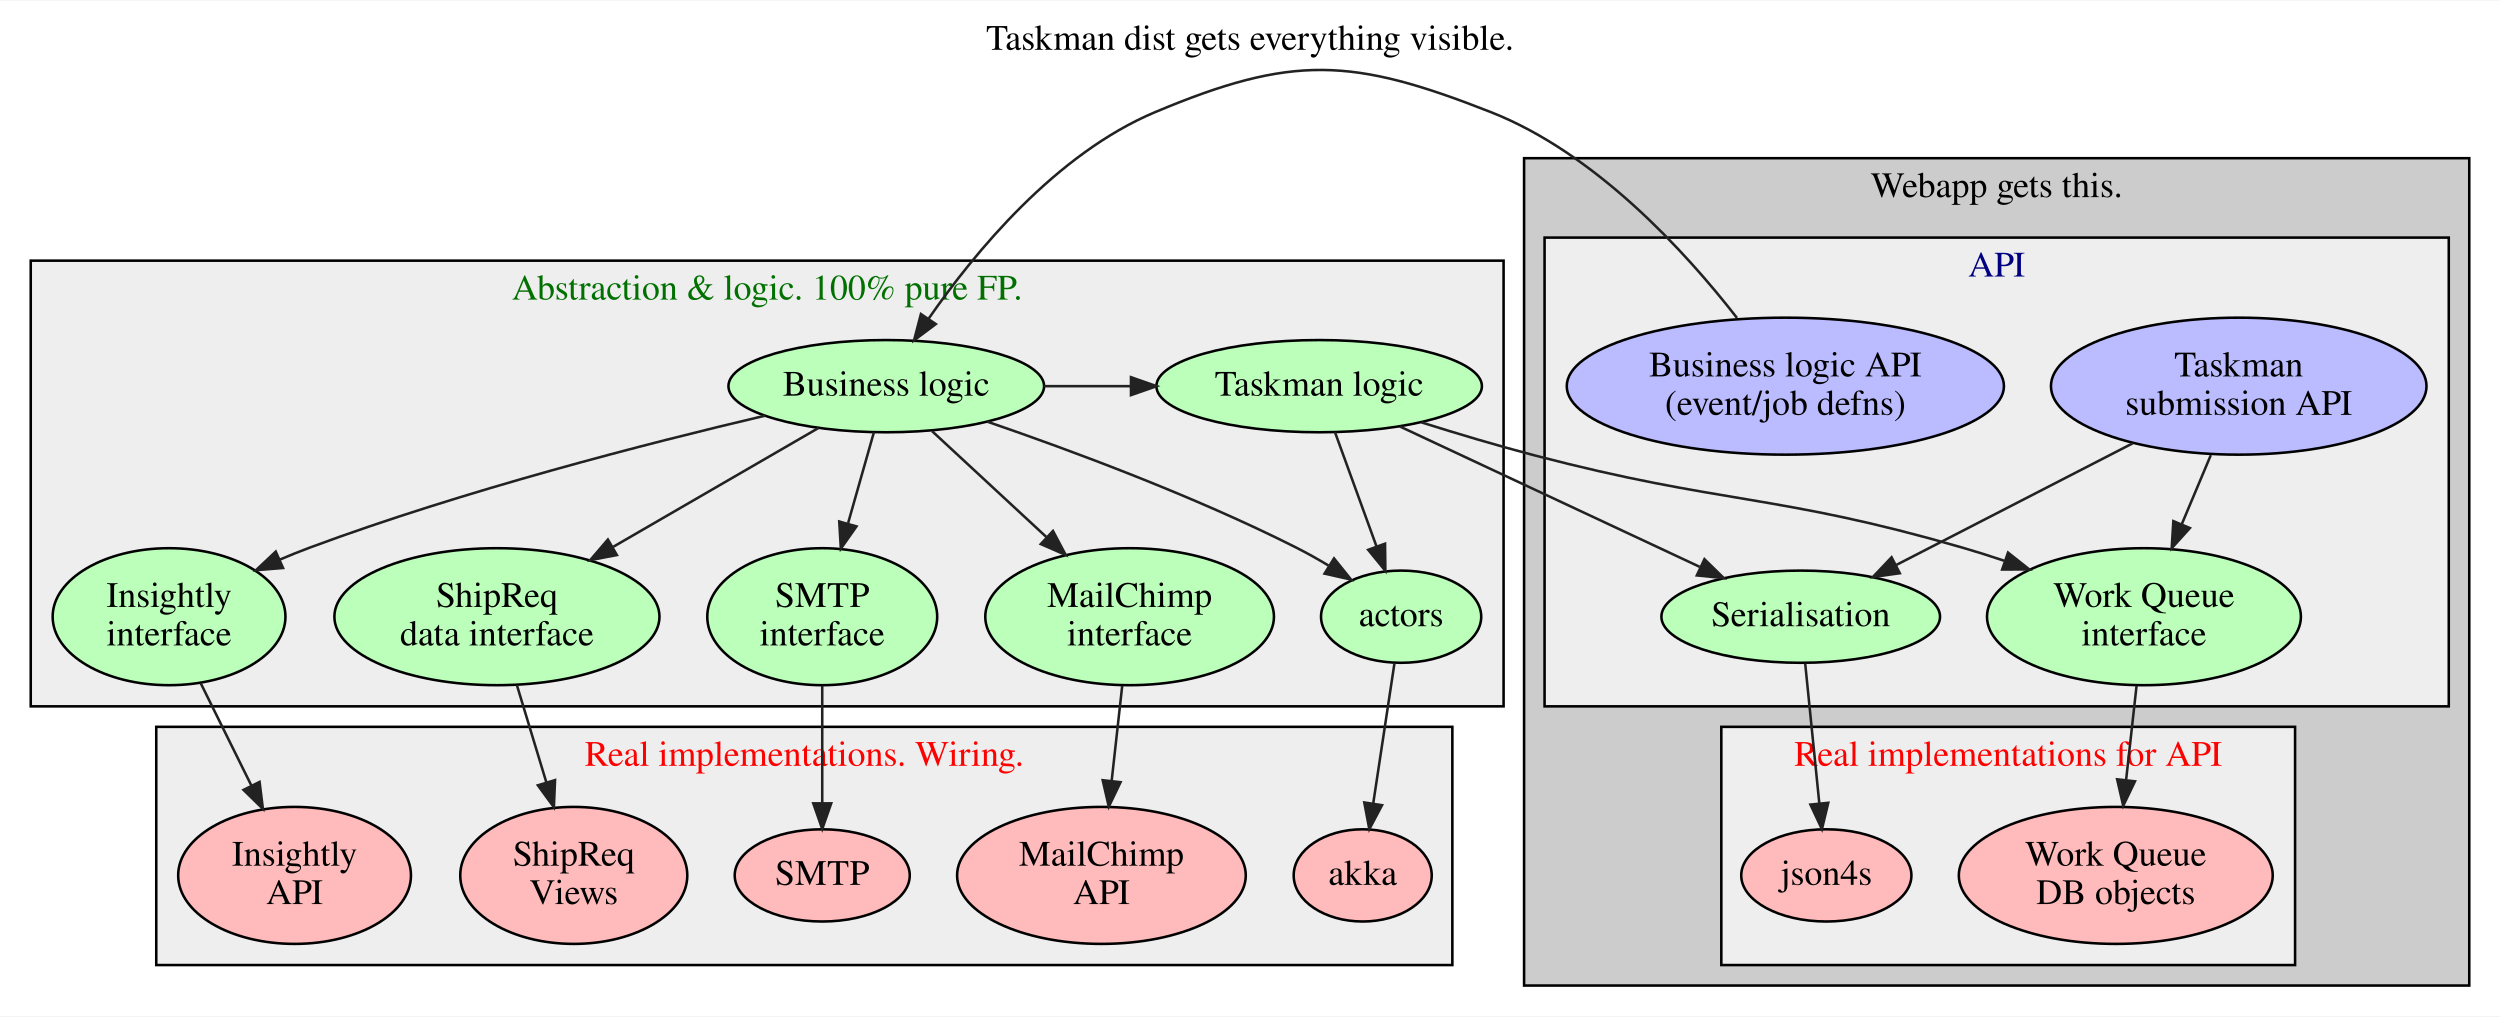
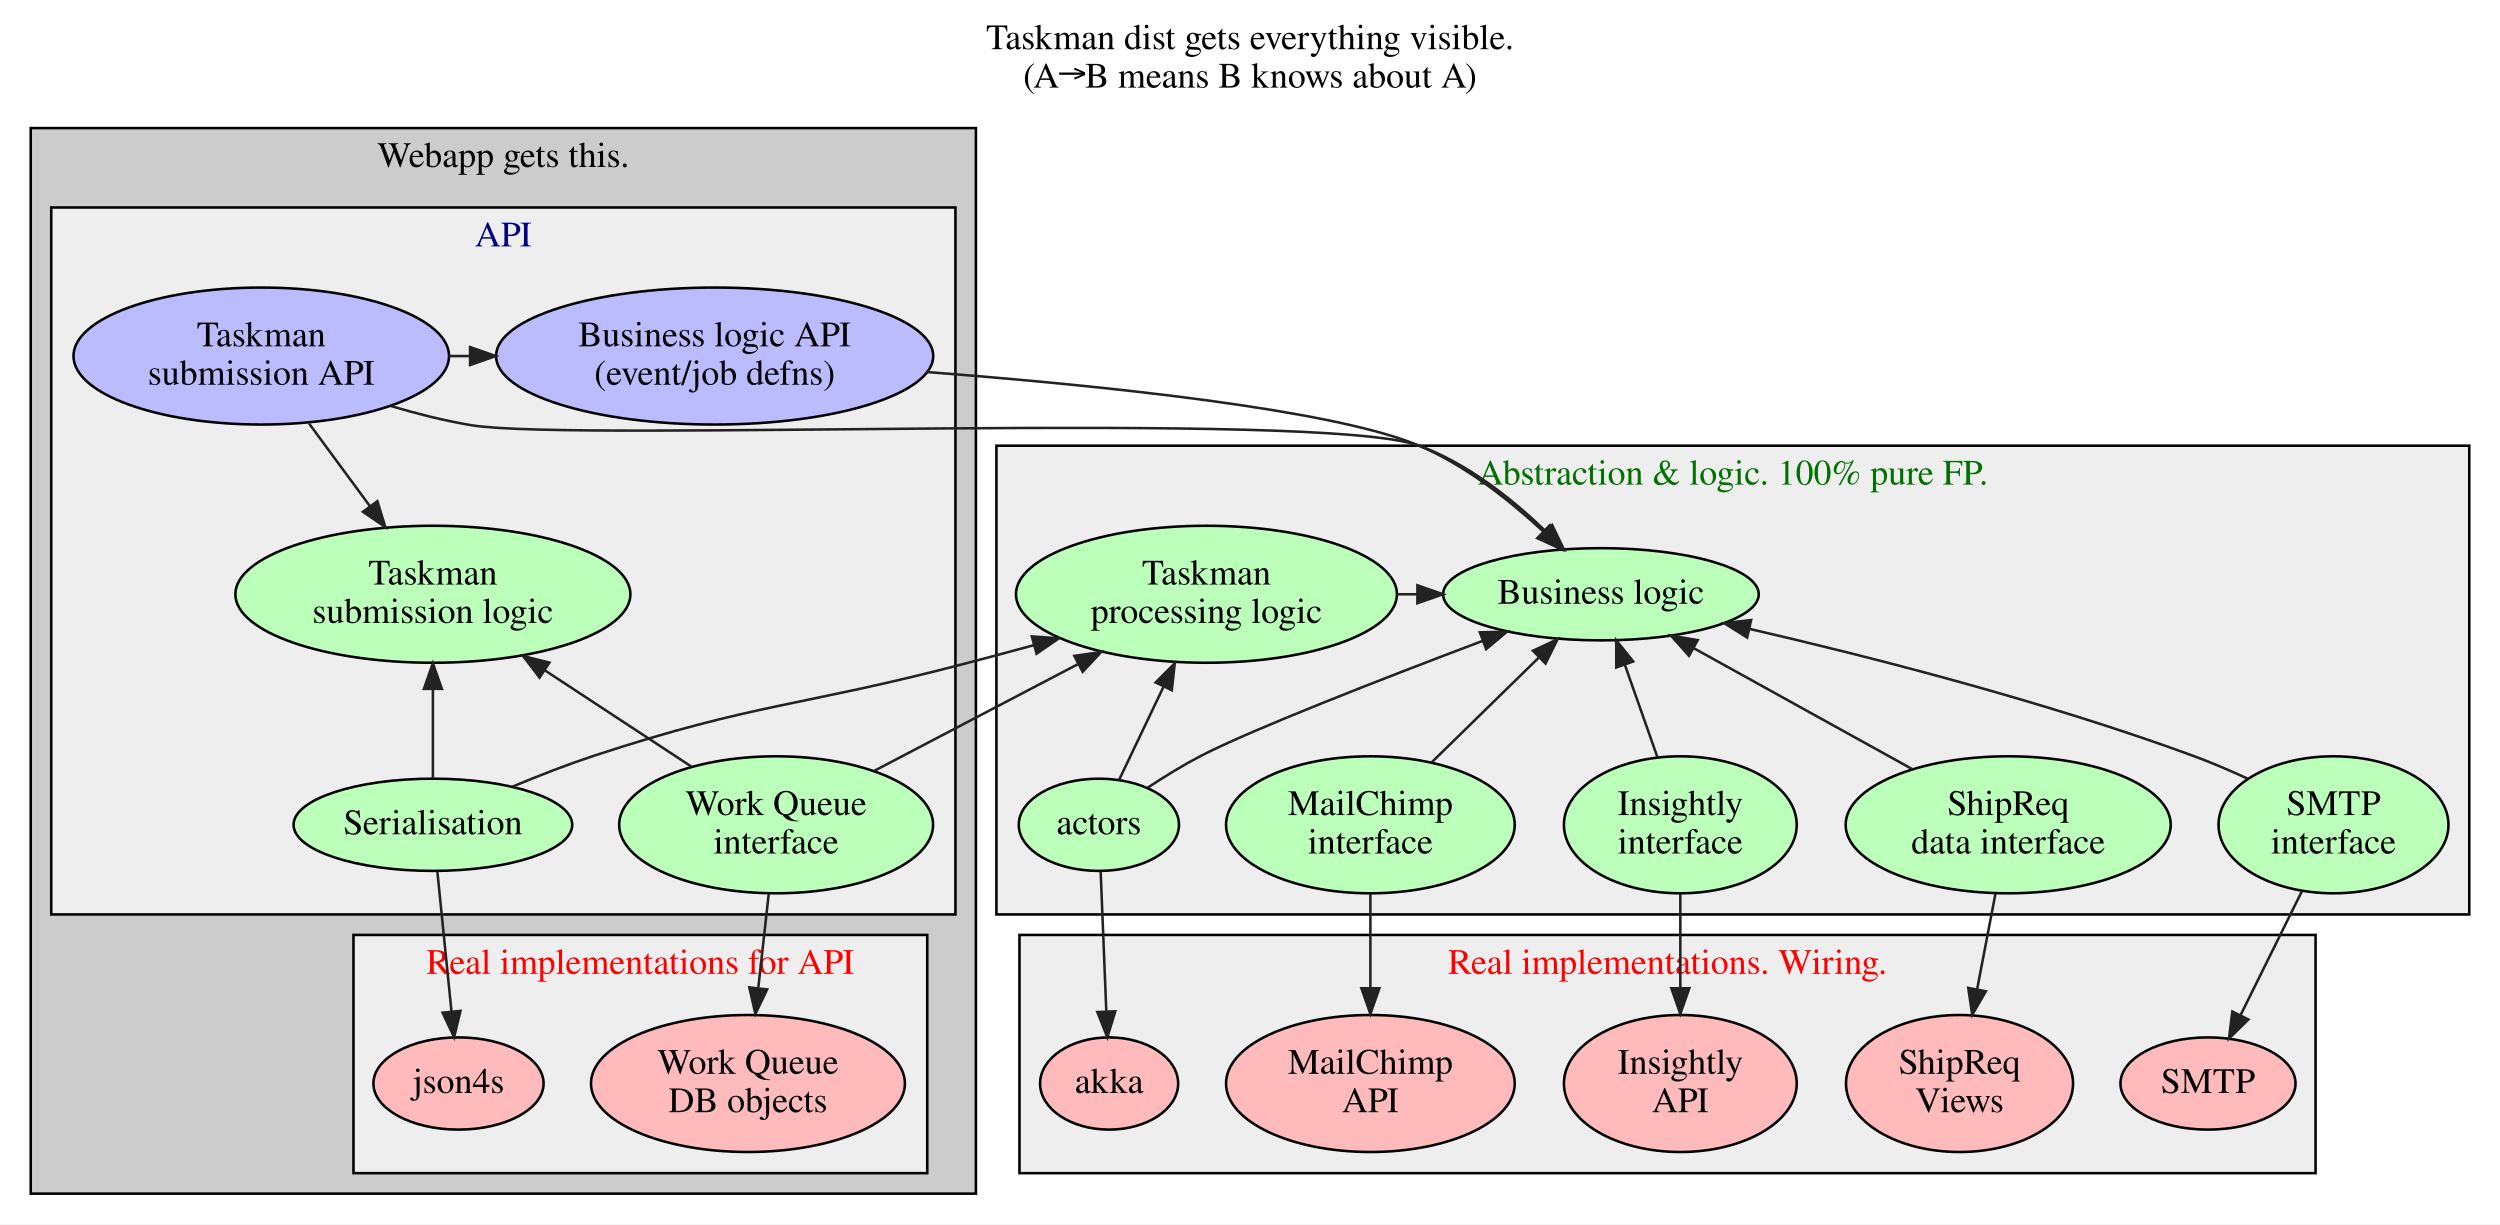
- <svg xmlns="http://www.w3.org/2000/svg" width="976pt" height="397pt" viewBox="0.00 0.00 976.00 396.52">
-   <g id="graph0" class="graph" transform="scale(1 1) rotate(0) translate(4 392.518)">
-     <polygon fill="white" stroke="none" points="-4,4 -4,-392.518 972,-392.518 972,4 -4,4" />
-     <text text-anchor="middle" x="484" y="-373.318" font-family="Times,serif" font-size="14.00">Taskman dist gets everything visible.</text>
+ <svg xmlns="http://www.w3.org/2000/svg" width="976pt" height="478pt" viewBox="0.00 0.00 976.00 478.00">
+   <g id="graph0" class="graph" transform="scale(1 1) rotate(0) translate(4 474)">
+     <polygon fill="white" stroke="none" points="-4,4 -4,-474 972,-474 972,4 -4,4" />
+     <text text-anchor="middle" x="484" y="-454.8" font-family="Times,serif" font-size="14.00">Taskman dist gets everything visible.</text>
+     <text text-anchor="middle" x="484" y="-439.8" font-family="Times,serif" font-size="14.00">(A→B means B knows about A)</text>
    <g id="clust1" class="cluster">
-       <polygon fill="#eeeeee" stroke="black" points="8,-117 8,-291 583,-291 583,-117 8,-117" />
-       <text text-anchor="middle" x="295.5" y="-275.8" font-family="Times,serif" font-size="14.00" fill="#007000">Abstraction &amp; logic. 100% pure FP.</text>
+       <polygon fill="#eeeeee" stroke="black" points="385,-117 385,-300 960,-300 960,-117 385,-117" />
+       <text text-anchor="middle" x="672.5" y="-284.8" font-family="Times,serif" font-size="14.00" fill="#007000">Abstraction &amp; logic. 100% pure FP.</text>
    </g>
    <g id="clust2" class="cluster">
-       <polygon fill="#eeeeee" stroke="black" points="57,-16 57,-109 563,-109 563,-16 57,-16" />
-       <text text-anchor="middle" x="310" y="-93.8" font-family="Times,serif" font-size="14.00" fill="red">Real implementations. Wiring.</text>
+       <polygon fill="#eeeeee" stroke="black" points="394,-16 394,-109 900,-109 900,-16 394,-16" />
+       <text text-anchor="middle" x="647" y="-93.8" font-family="Times,serif" font-size="14.00" fill="red">Real implementations. Wiring.</text>
    </g>
    <g id="clust3" class="cluster">
-       <polygon fill="#cccccc" stroke="black" points="591,-8 591,-331 960,-331 960,-8 591,-8" />
-       <text text-anchor="middle" x="775.5" y="-315.8" font-family="Times,serif" font-size="14.00">Webapp gets this.</text>
+       <polygon fill="#cccccc" stroke="black" points="8,-8 8,-424 377,-424 377,-8 8,-8" />
+       <text text-anchor="middle" x="192.5" y="-408.8" font-family="Times,serif" font-size="14.00">Webapp gets this.</text>
    </g>
    <g id="clust4" class="cluster">
-       <polygon fill="#eeeeee" stroke="black" points="599,-117 599,-300 952,-300 952,-117 599,-117" />
-       <text text-anchor="middle" x="775.5" y="-284.8" font-family="Times,serif" font-size="14.00" fill="#000080">API</text>
+       <polygon fill="#eeeeee" stroke="black" points="16,-117 16,-393 369,-393 369,-117 16,-117" />
+       <text text-anchor="middle" x="192.5" y="-377.8" font-family="Times,serif" font-size="14.00" fill="#000080">API</text>
    </g>
    <g id="clust5" class="cluster">
-       <polygon fill="#eeeeee" stroke="black" points="668,-16 668,-109 892,-109 892,-16 668,-16" />
-       <text text-anchor="middle" x="780" y="-93.8" font-family="Times,serif" font-size="14.00" fill="red">Real implementations for API</text>
+       <polygon fill="#eeeeee" stroke="black" points="134,-16 134,-109 358,-109 358,-16 134,-16" />
+       <text text-anchor="middle" x="246" y="-93.8" font-family="Times,serif" font-size="14.00" fill="red">Real implementations for API</text>
    </g>
    <g id="node1" class="node">
-       <ellipse fill="#bbffbb" stroke="black" cx="190" cy="-152" rx="63.459" ry="26.741" />
-       <text text-anchor="middle" x="190" y="-155.8" font-family="Times,serif" font-size="14.00">ShipReq</text>
-       <text text-anchor="middle" x="190" y="-140.8" font-family="Times,serif" font-size="14.00">data interface</text>
+       <ellipse fill="#bbffbb" stroke="black" cx="780" cy="-152" rx="63.459" ry="26.741" />
+       <text text-anchor="middle" x="780" y="-155.8" font-family="Times,serif" font-size="14.00">ShipReq</text>
+       <text text-anchor="middle" x="780" y="-140.8" font-family="Times,serif" font-size="14.00">data interface</text>
    </g>
    <g id="node8" class="node">
-       <ellipse fill="#ffbbbb" stroke="black" cx="220" cy="-51" rx="44.321" ry="26.741" />
-       <text text-anchor="middle" x="220" y="-54.8" font-family="Times,serif" font-size="14.00">ShipReq</text>
-       <text text-anchor="middle" x="220" y="-39.8" font-family="Times,serif" font-size="14.00">Views</text>
+       <ellipse fill="#ffbbbb" stroke="black" cx="761" cy="-51" rx="44.321" ry="26.741" />
+       <text text-anchor="middle" x="761" y="-54.8" font-family="Times,serif" font-size="14.00">ShipReq</text>
+       <text text-anchor="middle" x="761" y="-39.8" font-family="Times,serif" font-size="14.00">Views</text>
    </g>
    <g id="edge1" class="edge">
-       <path fill="none" stroke="#222222" d="M197.804,-125.247C201.311,-113.674 205.505,-99.832 209.299,-87.312" />
-       <polygon fill="#222222" stroke="#222222" points="212.685,-88.209 212.235,-77.624 205.986,-86.179 212.685,-88.209" />
+       <path fill="none" stroke="#222222" d="M775.008,-124.989C772.826,-113.621 770.231,-100.101 767.872,-87.804" />
+       <polygon fill="#222222" stroke="#222222" points="771.281,-86.998 765.959,-77.837 764.406,-88.318 771.281,-86.998" />
    </g>
    <g id="node2" class="node">
-       <ellipse fill="#bbffbb" stroke="black" cx="317" cy="-152" rx="44.884" ry="26.741" />
-       <text text-anchor="middle" x="317" y="-155.8" font-family="Times,serif" font-size="14.00">SMTP</text>
-       <text text-anchor="middle" x="317" y="-140.8" font-family="Times,serif" font-size="14.00">interface</text>
+       <ellipse fill="#bbffbb" stroke="black" cx="907" cy="-152" rx="44.884" ry="26.741" />
+       <text text-anchor="middle" x="907" y="-155.8" font-family="Times,serif" font-size="14.00">SMTP</text>
+       <text text-anchor="middle" x="907" y="-140.8" font-family="Times,serif" font-size="14.00">interface</text>
    </g>
    <g id="node9" class="node">
-       <ellipse fill="#ffbbbb" stroke="black" cx="317" cy="-51" rx="34.171" ry="18" />
-       <text text-anchor="middle" x="317" y="-47.3" font-family="Times,serif" font-size="14.00">SMTP</text>
+       <ellipse fill="#ffbbbb" stroke="black" cx="858" cy="-51" rx="34.171" ry="18" />
+       <text text-anchor="middle" x="858" y="-47.3" font-family="Times,serif" font-size="14.00">SMTP</text>
    </g>
    <g id="edge3" class="edge">
-       <path fill="none" stroke="#222222" d="M317,-124.989C317,-110.928 317,-93.575 317,-79.318" />
-       <polygon fill="#222222" stroke="#222222" points="320.5,-79.124 317,-69.124 313.5,-79.124 320.5,-79.124" />
+       <path fill="none" stroke="#222222" d="M894.635,-126.018C887.333,-111.264 878.106,-92.621 870.739,-77.737" />
+       <polygon fill="#222222" stroke="#222222" points="873.778,-75.987 866.205,-68.577 867.504,-79.092 873.778,-75.987" />
    </g>
    <g id="node3" class="node">
-       <ellipse fill="#bbffbb" stroke="black" cx="437" cy="-152" rx="56.353" ry="26.741" />
-       <text text-anchor="middle" x="437" y="-155.8" font-family="Times,serif" font-size="14.00">MailChimp</text>
-       <text text-anchor="middle" x="437" y="-140.8" font-family="Times,serif" font-size="14.00">interface</text>
+       <ellipse fill="#bbffbb" stroke="black" cx="531" cy="-152" rx="56.353" ry="26.741" />
+       <text text-anchor="middle" x="531" y="-155.8" font-family="Times,serif" font-size="14.00">MailChimp</text>
+       <text text-anchor="middle" x="531" y="-140.8" font-family="Times,serif" font-size="14.00">interface</text>
    </g>
    <g id="node10" class="node">
-       <ellipse fill="#ffbbbb" stroke="black" cx="426" cy="-51" rx="56.353" ry="26.741" />
-       <text text-anchor="middle" x="426" y="-54.8" font-family="Times,serif" font-size="14.00">MailChimp</text>
-       <text text-anchor="middle" x="426" y="-39.8" font-family="Times,serif" font-size="14.00">API</text>
+       <ellipse fill="#ffbbbb" stroke="black" cx="531" cy="-51" rx="56.353" ry="26.741" />
+       <text text-anchor="middle" x="531" y="-54.8" font-family="Times,serif" font-size="14.00">MailChimp</text>
+       <text text-anchor="middle" x="531" y="-39.8" font-family="Times,serif" font-size="14.00">API</text>
    </g>
    <g id="edge4" class="edge">
-       <path fill="none" stroke="#222222" d="M434.11,-124.989C432.847,-113.621 431.345,-100.101 429.978,-87.804" />
-       <polygon fill="#222222" stroke="#222222" points="433.454,-87.39 428.871,-77.837 426.497,-88.163 433.454,-87.39" />
+       <path fill="none" stroke="#222222" d="M531,-124.989C531,-113.823 531,-100.581 531,-88.462" />
+       <polygon fill="#222222" stroke="#222222" points="534.5,-88.181 531,-78.181 527.5,-88.181 534.5,-88.181" />
    </g>
    <g id="node4" class="node">
-       <ellipse fill="#bbffbb" stroke="black" cx="62" cy="-152" rx="45.443" ry="26.741" />
-       <text text-anchor="middle" x="62" y="-155.8" font-family="Times,serif" font-size="14.00">Insightly</text>
-       <text text-anchor="middle" x="62" y="-140.8" font-family="Times,serif" font-size="14.00">interface</text>
+       <ellipse fill="#bbffbb" stroke="black" cx="652" cy="-152" rx="45.443" ry="26.741" />
+       <text text-anchor="middle" x="652" y="-155.8" font-family="Times,serif" font-size="14.00">Insightly</text>
+       <text text-anchor="middle" x="652" y="-140.8" font-family="Times,serif" font-size="14.00">interface</text>
    </g>
    <g id="node11" class="node">
-       <ellipse fill="#ffbbbb" stroke="black" cx="111" cy="-51" rx="45.443" ry="26.741" />
-       <text text-anchor="middle" x="111" y="-54.8" font-family="Times,serif" font-size="14.00">Insightly</text>
-       <text text-anchor="middle" x="111" y="-39.8" font-family="Times,serif" font-size="14.00">API</text>
+       <ellipse fill="#ffbbbb" stroke="black" cx="652" cy="-51" rx="45.443" ry="26.741" />
+       <text text-anchor="middle" x="652" y="-54.8" font-family="Times,serif" font-size="14.00">Insightly</text>
+       <text text-anchor="middle" x="652" y="-39.8" font-family="Times,serif" font-size="14.00">API</text>
    </g>
    <g id="edge5" class="edge">
-       <path fill="none" stroke="#222222" d="M74.365,-126.018C80.342,-113.942 87.609,-99.26 94.089,-86.167" />
-       <polygon fill="#222222" stroke="#222222" points="97.34,-87.489 98.639,-76.974 91.066,-84.384 97.34,-87.489" />
+       <path fill="none" stroke="#222222" d="M652,-124.989C652,-113.823 652,-100.581 652,-88.462" />
+       <polygon fill="#222222" stroke="#222222" points="655.5,-88.181 652,-78.181 648.5,-88.181 655.5,-88.181" />
    </g>
    <g id="node5" class="node">
-       <ellipse fill="#bbffbb" stroke="black" cx="543" cy="-152" rx="31.273" ry="18" />
-       <text text-anchor="middle" x="543" y="-148.3" font-family="Times,serif" font-size="14.00">actors</text>
+       <ellipse fill="#bbffbb" stroke="black" cx="425" cy="-152" rx="31.273" ry="18" />
+       <text text-anchor="middle" x="425" y="-148.3" font-family="Times,serif" font-size="14.00">actors</text>
    </g>
    <g id="node12" class="node">
-       <ellipse fill="#ffbbbb" stroke="black" cx="528" cy="-51" rx="26.949" ry="18" />
-       <text text-anchor="middle" x="528" y="-47.3" font-family="Times,serif" font-size="14.00">akka</text>
+       <ellipse fill="#ffbbbb" stroke="black" cx="429" cy="-51" rx="26.949" ry="18" />
+       <text text-anchor="middle" x="429" y="-47.3" font-family="Times,serif" font-size="14.00">akka</text>
    </g>
    <g id="edge7" class="edge">
-       <path fill="none" stroke="#222222" d="M540.387,-133.756C538.107,-118.708 534.76,-96.616 532.12,-79.19" />
-       <polygon fill="#222222" stroke="#222222" points="535.542,-78.41 530.583,-69.047 528.62,-79.458 535.542,-78.41" />
+       <path fill="none" stroke="#222222" d="M425.697,-133.756C426.305,-118.708 427.197,-96.616 427.901,-79.19" />
+       <polygon fill="#222222" stroke="#222222" points="431.405,-79.18 428.311,-69.047 424.41,-78.897 431.405,-79.18" />
    </g>
    <g id="node6" class="node">
-       <ellipse fill="#bbffbb" stroke="black" cx="342" cy="-242" rx="61.616" ry="18" />
-       <text text-anchor="middle" x="342" y="-238.3" font-family="Times,serif" font-size="14.00">Business logic</text>
+       <ellipse fill="#bbffbb" stroke="black" cx="621" cy="-242" rx="61.616" ry="18" />
+       <text text-anchor="middle" x="621" y="-238.3" font-family="Times,serif" font-size="14.00">Business logic</text>
    </g>
    <g id="edge11" class="edge">
-       <path fill="none" stroke="#222222" d="M315.524,-225.672C293.459,-212.897 261.529,-194.412 235.396,-179.282" />
-       <polygon fill="#222222" stroke="#222222" points="236.828,-176.067 226.42,-174.085 233.32,-182.125 236.828,-176.067" />
+       <path fill="none" stroke="#222222" d="M657.317,-220.9C682.833,-206.778 716.87,-187.94 742.619,-173.689" />
+       <polygon fill="#222222" stroke="#222222" points="655.388,-217.968 648.333,-225.872 658.777,-224.092 655.388,-217.968" />
    </g>
    <g id="edge12" class="edge">
-       <path fill="none" stroke="#222222" d="M337.18,-224.033C334.32,-213.966 330.584,-200.816 327.106,-188.572" />
-       <polygon fill="#222222" stroke="#222222" points="330.368,-187.249 324.269,-178.586 323.635,-189.162 330.368,-187.249" />
+       <path fill="none" stroke="#222222" d="M678.872,-228.511C726.142,-217.589 794.321,-200.179 852,-179 859.039,-176.415 866.405,-173.264 873.374,-170.06" />
+       <polygon fill="#222222" stroke="#222222" points="678.082,-225.101 669.114,-230.742 679.643,-231.925 678.082,-225.101" />
    </g>
    <g id="edge13" class="edge">
-       <path fill="none" stroke="#222222" d="M359.869,-224.448C372.41,-212.831 389.539,-196.964 404.47,-183.133" />
-       <polygon fill="#222222" stroke="#222222" points="407.084,-185.482 412.042,-176.119 402.327,-180.347 407.084,-185.482" />
+       <path fill="none" stroke="#222222" d="M596.823,-217.36C583.854,-204.679 567.925,-189.104 554.985,-176.452" />
+       <polygon fill="#222222" stroke="#222222" points="594.475,-219.959 604.072,-224.448 599.369,-214.954 594.475,-219.959" />
    </g>
    <g id="edge14" class="edge">
-       <path fill="none" stroke="#222222" d="M294.714,-230.488C248.661,-219.665 177.022,-201.267 117,-179 113.101,-177.554 109.1,-175.937 105.121,-174.237" />
-       <polygon fill="#222222" stroke="#222222" points="106.495,-171.017 95.935,-170.159 103.655,-177.415 106.495,-171.017" />
+       <path fill="none" stroke="#222222" d="M630.302,-214.594C634.32,-203.19 639.002,-189.897 642.987,-178.586" />
+       <polygon fill="#222222" stroke="#222222" points="626.999,-213.438 626.977,-224.033 633.601,-215.764 626.999,-213.438" />
    </g>
    <g id="edge15" class="edge">
-       <path fill="none" stroke="#222222" d="M381.39,-228.156C414.353,-216.841 462.241,-199.067 502,-179 506.176,-176.892 510.469,-174.476 514.631,-171.985" />
-       <polygon fill="#222222" stroke="#222222" points="516.799,-174.758 523.438,-166.501 513.099,-168.816 516.799,-174.758" />
+       <path fill="none" stroke="#222222" d="M574.853,-223.818C536.366,-209.275 484.747,-189.214 465,-179 457.938,-175.347 450.547,-170.778 444.067,-166.493" />
+       <polygon fill="#222222" stroke="#222222" points="573.736,-227.137 584.328,-227.387 576.204,-220.587 573.736,-227.137" />
    </g>
    <g id="node7" class="node">
-       <ellipse fill="#bbffbb" stroke="black" cx="511" cy="-242" rx="63.541" ry="18" />
-       <text text-anchor="middle" x="511" y="-238.3" font-family="Times,serif" font-size="14.00">Taskman logic</text>
+       <ellipse fill="#bbffbb" stroke="black" cx="467" cy="-242" rx="74.37" ry="26.741" />
+       <text text-anchor="middle" x="467" y="-245.8" font-family="Times,serif" font-size="14.00">Taskman</text>
+       <text text-anchor="middle" x="467" y="-230.8" font-family="Times,serif" font-size="14.00">processing logic</text>
+     </g>
+     <g id="edge8" class="edge">
+       <path fill="none" stroke="#222222" d="M450.191,-205.781C444.227,-193.286 437.794,-179.807 432.921,-169.597" />
+       <polygon fill="#222222" stroke="#222222" points="447.16,-207.556 454.626,-215.073 453.477,-204.541 447.16,-207.556" />
    </g>
    <g id="edge16" class="edge">
-       <path fill="none" stroke="#222222" d="M403.395,-242C414.658,-242 425.922,-242 437.185,-242" />
-       <polygon fill="#222222" stroke="#222222" points="437.53,-245.5 447.53,-242 437.53,-238.5 437.53,-245.5" />
-     </g>
-     <g id="edge8" class="edge">
-       <path fill="none" stroke="#222222" d="M517.17,-224.033C521.774,-211.372 528.151,-193.835 533.417,-179.354" />
-       <polygon fill="#222222" stroke="#222222" points="536.721,-180.509 536.849,-169.915 530.142,-178.117 536.721,-180.509" />
+       <path fill="none" stroke="#222222" d="M541.293,-242C543.927,-242 546.56,-242 549.194,-242" />
+       <polygon fill="#222222" stroke="#222222" points="549.352,-245.5 559.352,-242 549.352,-238.5 549.352,-245.5" />
+     </g>
+     <g id="node16" class="node">
+       <ellipse fill="#bbffbb" stroke="black" cx="165" cy="-152" rx="54.392" ry="18" />
+       <text text-anchor="middle" x="165" y="-148.3" font-family="Times,serif" font-size="14.00">Serialisation</text>
+     </g>
+     <g id="edge10" class="edge">
+       <path fill="none" stroke="#222222" d="M399.73,-222.161C390.752,-219.715 381.66,-217.272 373,-215 308.773,-198.148 291.085,-199.722 228,-179 217.433,-175.529 206.132,-171.101 196.061,-166.888" />
+       <polygon fill="#222222" stroke="#222222" points="398.83,-225.543 409.399,-224.808 400.679,-218.792 398.83,-225.543" />
+     </g>
+     <g id="node17" class="node">
+       <ellipse fill="#bbffbb" stroke="black" cx="299" cy="-152" rx="61.277" ry="26.741" />
+       <text text-anchor="middle" x="299" y="-155.8" font-family="Times,serif" font-size="14.00">Work Queue</text>
+       <text text-anchor="middle" x="299" y="-140.8" font-family="Times,serif" font-size="14.00">interface</text>
+     </g>
+     <g id="edge9" class="edge">
+       <path fill="none" stroke="#222222" d="M416.773,-214.691C391.325,-201.36 360.914,-185.431 337.37,-173.098" />
+       <polygon fill="#222222" stroke="#222222" points="415.42,-217.933 425.903,-219.473 418.668,-211.732 415.42,-217.933" />
+     </g>
+     <g id="node13" class="node">
+       <ellipse fill="#bbbbff" stroke="black" cx="275" cy="-335" rx="85.34" ry="26.741" />
+       <text text-anchor="middle" x="275" y="-338.8" font-family="Times,serif" font-size="14.00">Business logic API</text>
+       <text text-anchor="middle" x="275" y="-323.8" font-family="Times,serif" font-size="14.00">(event/job defns)</text>
+     </g>
+     <g id="edge19" class="edge">
+       <path fill="none" stroke="#222222" d="M357.943,-328.744C425.986,-323.516 516.377,-314.205 550,-300 568.088,-292.358 585.339,-278.712 598.306,-266.688" />
+       <polygon fill="#222222" stroke="#222222" points="601.019,-268.935 605.796,-259.479 596.164,-263.892 601.019,-268.935" />
+     </g>
+     <g id="node14" class="node">
+       <ellipse fill="#bbbbff" stroke="black" cx="98" cy="-335" rx="73.308" ry="26.741" />
+       <text text-anchor="middle" x="98" y="-338.8" font-family="Times,serif" font-size="14.00">Taskman</text>
+       <text text-anchor="middle" x="98" y="-323.8" font-family="Times,serif" font-size="14.00">submission API</text>
+     </g>
+     <g id="edge18" class="edge">
+       <path fill="none" stroke="#222222" d="M148.627,-315.477C158.882,-312.429 169.687,-309.71 180,-308 220.567,-301.273 511.359,-314.063 550,-300 568.874,-293.131 586.503,-279.039 599.474,-266.586" />
+       <polygon fill="#222222" stroke="#222222" points="601.952,-269.057 606.546,-259.51 597.001,-264.108 601.952,-269.057" />
+     </g>
+     <g id="edge17" class="edge">
+       <path fill="none" stroke="#222222" d="M171.289,-335C173.948,-335 176.606,-335 179.265,-335" />
+       <polygon fill="#222222" stroke="#222222" points="179.52,-338.5 189.52,-335 179.519,-331.5 179.52,-338.5" />
    </g>
    <g id="node15" class="node">
-       <ellipse fill="#bbffbb" stroke="black" cx="699" cy="-152" rx="54.392" ry="18" />
-       <text text-anchor="middle" x="699" y="-148.3" font-family="Times,serif" font-size="14.00">Serialisation</text>
-     </g>
-     <g id="edge10" class="edge">
-       <path fill="none" stroke="#222222" d="M542.467,-226.271C574.666,-211.199 624.781,-187.741 659.599,-171.443" />
-       <polygon fill="#222222" stroke="#222222" points="661.413,-174.459 668.986,-167.049 658.445,-168.119 661.413,-174.459" />
-     </g>
-     <g id="node16" class="node">
-       <ellipse fill="#bbffbb" stroke="black" cx="833" cy="-152" rx="61.277" ry="26.741" />
-       <text text-anchor="middle" x="833" y="-155.8" font-family="Times,serif" font-size="14.00">Work Queue</text>
-       <text text-anchor="middle" x="833" y="-140.8" font-family="Times,serif" font-size="14.00">interface</text>
-     </g>
-     <g id="edge9" class="edge">
-       <path fill="none" stroke="#222222" d="M550.957,-227.846C564.826,-223.491 580.528,-218.792 595,-215 668.448,-195.756 689.065,-200.105 762,-179 767.359,-177.449 772.896,-175.697 778.403,-173.852" />
-       <polygon fill="#222222" stroke="#222222" points="779.929,-177.028 788.24,-170.457 777.645,-170.411 779.929,-177.028" />
-     </g>
-     <g id="node13" class="node">
-       <ellipse fill="#bbbbff" stroke="black" cx="693" cy="-242" rx="85.34" ry="26.741" />
-       <text text-anchor="middle" x="693" y="-245.8" font-family="Times,serif" font-size="14.00">Business logic API</text>
-       <text text-anchor="middle" x="693" y="-230.8" font-family="Times,serif" font-size="14.00">(event/job defns)</text>
-     </g>
-     <g id="edge17" class="edge">
-       <path fill="none" stroke="#222222" d="M674.124,-268.63C653.811,-294.753 618.86,-332.931 578,-349 523.817,-370.308 500.685,-371.534 447,-349 408.19,-332.71 376.512,-294.301 358.443,-268.22" />
-       <polygon fill="#222222" stroke="#222222" points="361.331,-266.243 352.846,-259.898 355.522,-270.149 361.331,-266.243" />
-     </g>
-     <g id="node14" class="node">
-       <ellipse fill="#bbbbff" stroke="black" cx="870" cy="-242" rx="73.308" ry="26.741" />
-       <text text-anchor="middle" x="870" y="-245.8" font-family="Times,serif" font-size="14.00">Taskman</text>
-       <text text-anchor="middle" x="870" y="-230.8" font-family="Times,serif" font-size="14.00">submission API</text>
-     </g>
-     <g id="edge18" class="edge">
-       <path fill="none" stroke="#222222" d="M828.606,-219.698C800.489,-205.228 763.608,-186.249 736.381,-172.237" />
-       <polygon fill="#222222" stroke="#222222" points="737.677,-168.967 727.183,-167.504 734.473,-175.192 737.677,-168.967" />
-     </g>
-     <g id="edge19" class="edge">
-       <path fill="none" stroke="#222222" d="M859.099,-215.073C855.561,-206.659 851.574,-197.177 847.802,-188.204" />
-       <polygon fill="#222222" stroke="#222222" points="850.926,-186.603 843.823,-178.742 844.473,-189.317 850.926,-186.603" />
+       <ellipse fill="#bbffbb" stroke="black" cx="165" cy="-242" rx="77.112" ry="26.741" />
+       <text text-anchor="middle" x="165" y="-245.8" font-family="Times,serif" font-size="14.00">Taskman</text>
+       <text text-anchor="middle" x="165" y="-230.8" font-family="Times,serif" font-size="14.00">submission logic</text>
+     </g>
+     <g id="edge20" class="edge">
+       <path fill="none" stroke="#222222" d="M116.663,-308.651C123.996,-298.692 132.517,-287.119 140.344,-276.488" />
+       <polygon fill="#222222" stroke="#222222" points="143.326,-278.341 146.437,-268.213 137.689,-274.19 143.326,-278.341" />
+     </g>
+     <g id="edge21" class="edge">
+       <path fill="none" stroke="#222222" d="M165,-204.823C165,-192.818 165,-180.01 165,-170.13" />
+       <polygon fill="#222222" stroke="#222222" points="161.5,-205.073 165,-215.073 168.5,-205.073 161.5,-205.073" />
+     </g>
+     <g id="edge22" class="edge">
+       <path fill="none" stroke="#222222" d="M208.798,-212.237C227.365,-200.044 248.645,-186.069 265.871,-174.756" />
+       <polygon fill="#222222" stroke="#222222" points="206.644,-209.464 200.207,-217.879 210.487,-215.315 206.644,-209.464" />
+     </g>
+     <g id="node19" class="node">
+       <ellipse fill="#ffbbbb" stroke="black" cx="175" cy="-51" rx="33.221" ry="18" />
+       <text text-anchor="middle" x="175" y="-47.3" font-family="Times,serif" font-size="14.00">json4s</text>
+     </g>
+     <g id="edge6" class="edge">
+       <path fill="none" stroke="#222222" d="M166.742,-133.756C168.262,-118.708 170.493,-96.616 172.254,-79.19" />
+       <polygon fill="#222222" stroke="#222222" points="175.755,-79.348 173.278,-69.047 168.791,-78.644 175.755,-79.348" />
    </g>
    <g id="node18" class="node">
-       <ellipse fill="#ffbbbb" stroke="black" cx="709" cy="-51" rx="33.221" ry="18" />
-       <text text-anchor="middle" x="709" y="-47.3" font-family="Times,serif" font-size="14.00">json4s</text>
-     </g>
-     <g id="edge6" class="edge">
-       <path fill="none" stroke="#222222" d="M700.742,-133.756C702.262,-118.708 704.493,-96.616 706.254,-79.19" />
-       <polygon fill="#222222" stroke="#222222" points="709.755,-79.348 707.278,-69.047 702.791,-78.644 709.755,-79.348" />
-     </g>
-     <g id="node17" class="node">
-       <ellipse fill="#ffbbbb" stroke="black" cx="822" cy="-51" rx="61.277" ry="26.741" />
-       <text text-anchor="middle" x="822" y="-54.8" font-family="Times,serif" font-size="14.00">Work Queue</text>
-       <text text-anchor="middle" x="822" y="-39.8" font-family="Times,serif" font-size="14.00">DB objects</text>
+       <ellipse fill="#ffbbbb" stroke="black" cx="288" cy="-51" rx="61.277" ry="26.741" />
+       <text text-anchor="middle" x="288" y="-54.8" font-family="Times,serif" font-size="14.00">Work Queue</text>
+       <text text-anchor="middle" x="288" y="-39.8" font-family="Times,serif" font-size="14.00">DB objects</text>
    </g>
    <g id="edge2" class="edge">
-       <path fill="none" stroke="#222222" d="M830.11,-124.989C828.869,-113.823 827.398,-100.581 826.051,-88.462" />
-       <polygon fill="#222222" stroke="#222222" points="829.492,-87.733 824.909,-78.181 822.535,-88.507 829.492,-87.733" />
+       <path fill="none" stroke="#222222" d="M296.11,-124.989C294.869,-113.823 293.398,-100.581 292.051,-88.462" />
+       <polygon fill="#222222" stroke="#222222" points="295.492,-87.733 290.909,-78.181 288.535,-88.507 295.492,-87.733" />
    </g>
  </g>
</svg>
